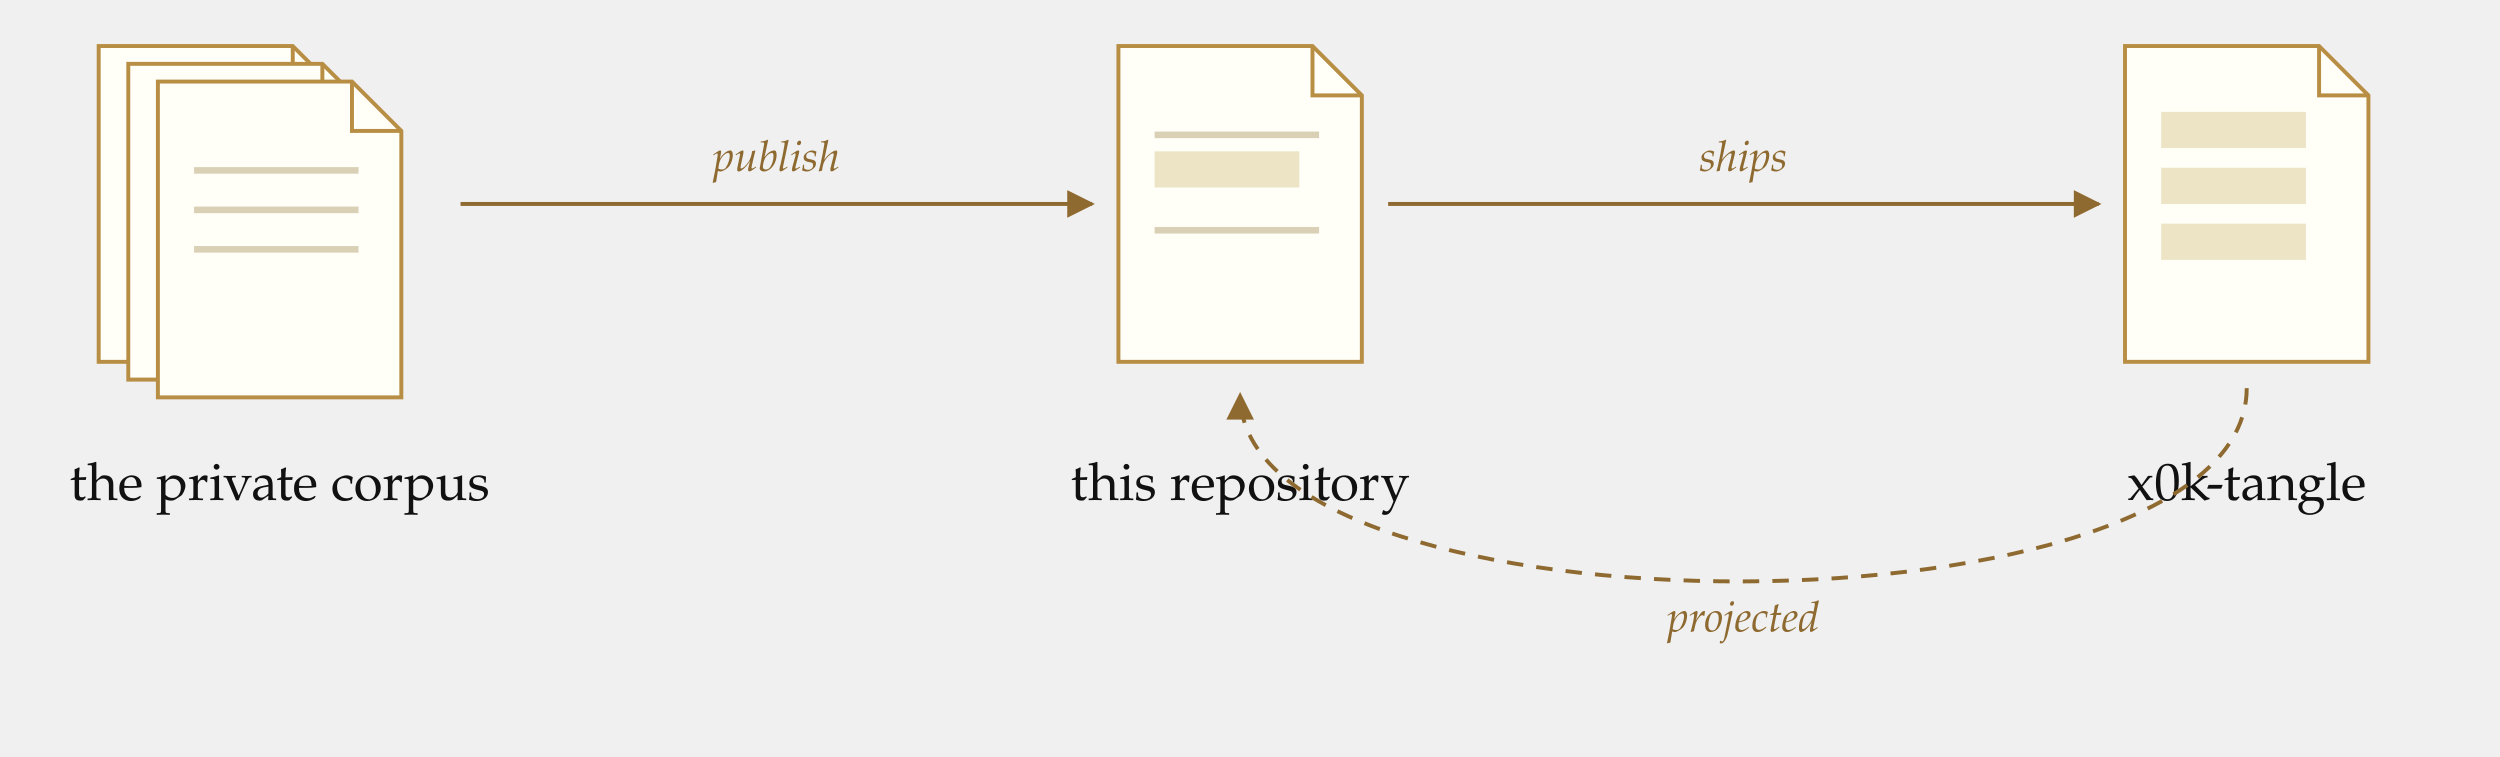
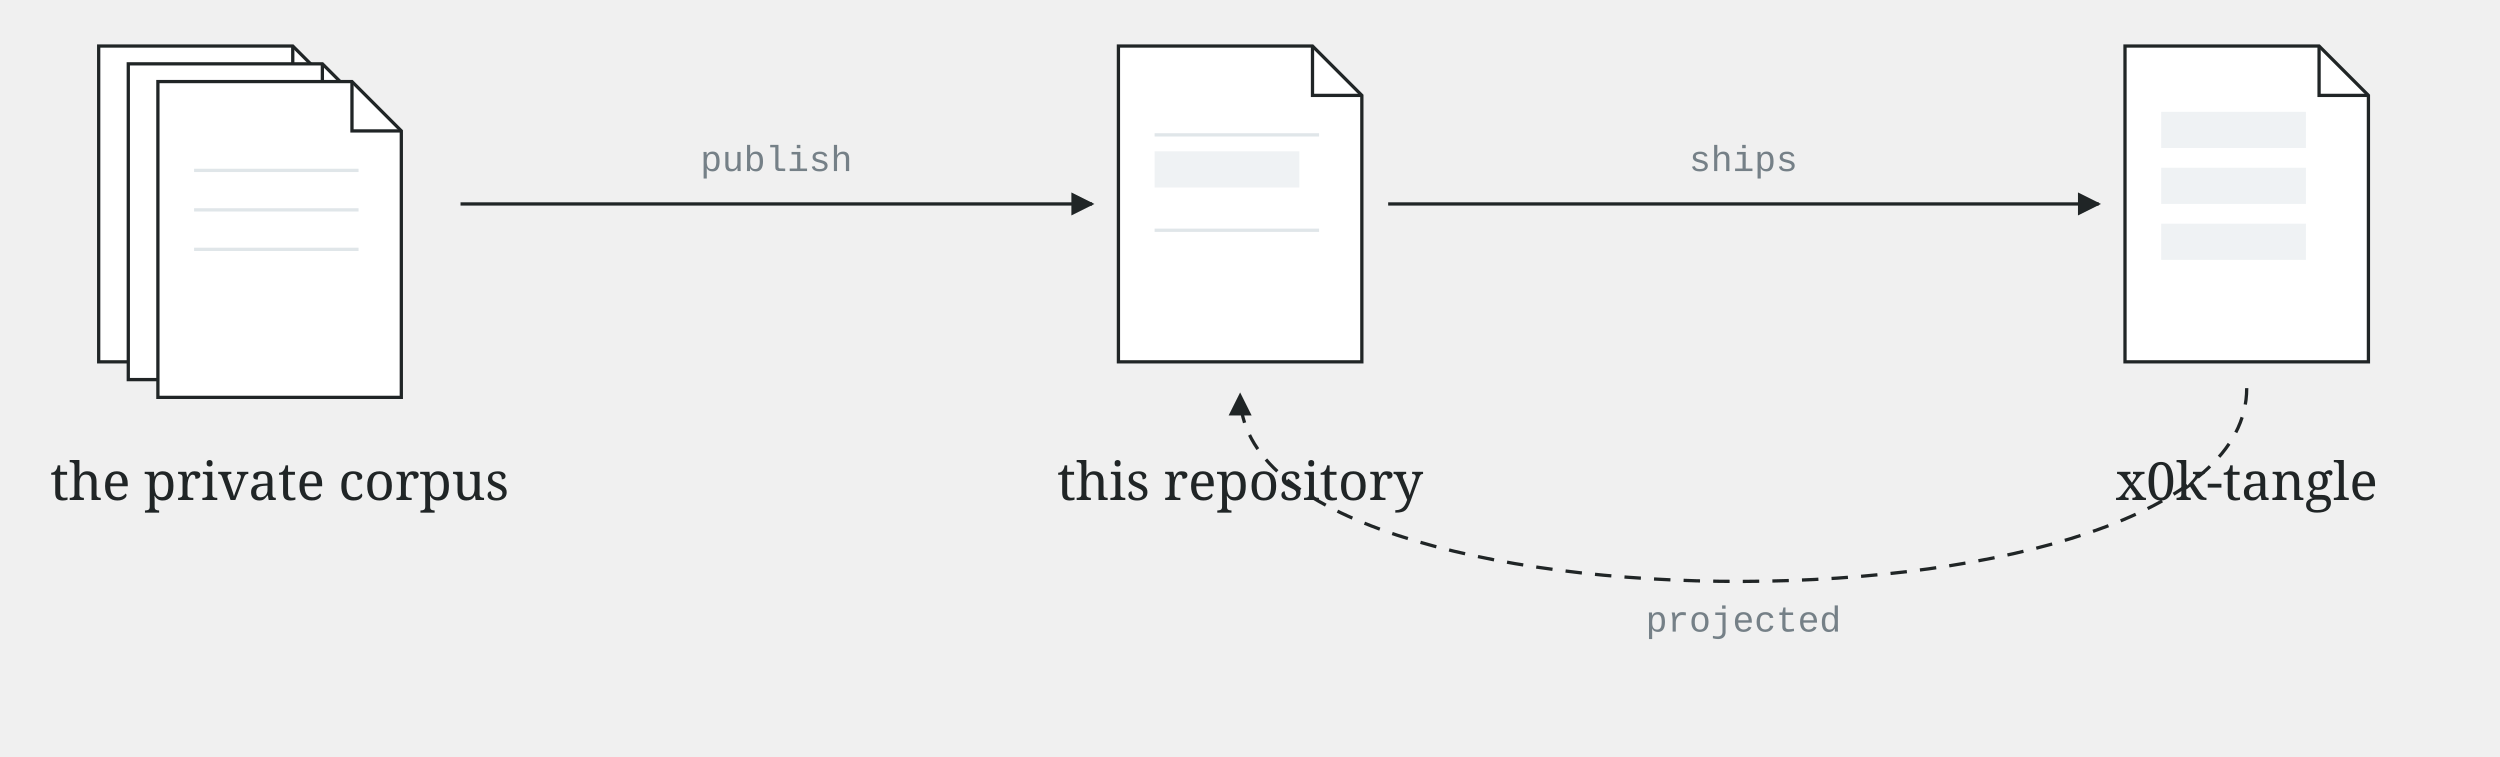
<svg xmlns="http://www.w3.org/2000/svg" viewBox="0 0 760 230" width="760" height="230" role="img" aria-label="the corpus publishes this repository, which ships the tangler that projected it">
  <defs>
    <marker id="a" viewBox="0 0 10 10" refX="9" refY="5" markerWidth="7" markerHeight="7" orient="auto-start-reverse">
-       <path d="M0,0 L10,5 L0,10 z" fill="#8e6a30" />
+       <path d="M0,0 L10,5 L0,10 z" fill="#202526" />
    </marker>
  </defs>
-   <g font-family="Georgia,'Palatino Linotype',Palatino,serif">
-     <path d="M30,14.0 h59 l15,15 v81 h-74 z" fill="#fffff8" stroke="#b88e44" stroke-width="1.2" />
-     <path d="M89,14.0 v15 h15" fill="none" stroke="#b88e44" stroke-width="1.2" />
-     <path d="M39,19.4 h59 l15,15 v81 h-74 z" fill="#fffff8" stroke="#b88e44" stroke-width="1.2" />
-     <path d="M98,19.4 v15 h15" fill="none" stroke="#b88e44" stroke-width="1.2" />
-     <path d="M48,24.8 h59 l15,15 v81 h-74 z" fill="#fffff8" stroke="#b88e44" stroke-width="1.2" />
-     <path d="M107,24.8 v15 h15" fill="none" stroke="#b88e44" stroke-width="1.2" />
-     <line x1="59" y1="51.8" x2="109" y2="51.8" stroke="#d9d0b6" stroke-width="2" />
-     <line x1="59" y1="63.8" x2="109" y2="63.8" stroke="#d9d0b6" stroke-width="2" />
-     <line x1="59" y1="75.8" x2="109" y2="75.8" stroke="#d9d0b6" stroke-width="2" />
-     <text x="85" y="152" text-anchor="middle" font-size="16" fill="#111111">the private corpus</text>
-     <path d="M340,14 h59 l15,15 v81 h-74 z" fill="#fffff8" stroke="#b88e44" stroke-width="1.2" />
-     <path d="M399,14 v15 h15" fill="none" stroke="#b88e44" stroke-width="1.2" />
-     <line x1="351" y1="41" x2="401" y2="41" stroke="#d9d0b6" stroke-width="2" />
-     <rect x="351" y="46" width="44" height="11" fill="#ede4c6" stroke="none" />
-     <line x1="351" y1="70" x2="401" y2="70" stroke="#d9d0b6" stroke-width="2" />
-     <text x="377" y="152" text-anchor="middle" font-size="16" fill="#111111">this repository</text>
-     <path d="M646,14 h59 l15,15 v81 h-74 z" fill="#fffff8" stroke="#b88e44" stroke-width="1.2" />
-     <path d="M705,14 v15 h15" fill="none" stroke="#b88e44" stroke-width="1.2" />
-     <rect x="657" y="34" width="44" height="11" fill="#ede4c6" stroke="none" />
-     <rect x="657" y="51" width="44" height="11" fill="#ede4c6" stroke="none" />
-     <rect x="657" y="68" width="44" height="11" fill="#ede4c6" stroke="none" />
-     <text x="683" y="152" text-anchor="middle" font-size="16" fill="#111111">x0k-tangle</text>
-     <line x1="140" y1="62" x2="332" y2="62" stroke="#8e6a30" stroke-width="1.2" marker-end="url(#a)" />
-     <text x="236" y="52" text-anchor="middle" font-size="13" fill="#8e6a30" font-style="italic">publish</text>
-     <line x1="422" y1="62" x2="638" y2="62" stroke="#8e6a30" stroke-width="1.2" marker-end="url(#a)" />
-     <text x="530" y="52" text-anchor="middle" font-size="13" fill="#8e6a30" font-style="italic">ships</text>
-     <path d="M683,118 C683,196 377,196 377,120" fill="none" stroke="#8e6a30" stroke-width="1.2" stroke-dasharray="5 4" marker-end="url(#a)" />
-     <text x="530" y="192" text-anchor="middle" font-size="13" fill="#8e6a30" font-style="italic">projected</text>
+   <g font-family="Baskervville,Baskerville,'Iowan Old Style','EB Garamond',Georgia,serif">
+     <path d="M30,14.0 h59 l15,15 v81 h-74 z" fill="#ffffff" stroke="#202526" stroke-width="1" />
+     <path d="M89,14.0 v15 h15" fill="none" stroke="#202526" stroke-width="1" />
+     <path d="M39,19.4 h59 l15,15 v81 h-74 z" fill="#ffffff" stroke="#202526" stroke-width="1" />
+     <path d="M98,19.4 v15 h15" fill="none" stroke="#202526" stroke-width="1" />
+     <path d="M48,24.8 h59 l15,15 v81 h-74 z" fill="#ffffff" stroke="#202526" stroke-width="1" />
+     <path d="M107,24.8 v15 h15" fill="none" stroke="#202526" stroke-width="1" />
+     <line x1="59" y1="51.8" x2="109" y2="51.8" stroke="#e0e6e9" stroke-width="1" />
+     <line x1="59" y1="63.8" x2="109" y2="63.8" stroke="#e0e6e9" stroke-width="1" />
+     <line x1="59" y1="75.8" x2="109" y2="75.8" stroke="#e0e6e9" stroke-width="1" />
+     <text x="85" y="152" text-anchor="middle" font-size="16" fill="#202526">the private corpus</text>
+     <path d="M340,14 h59 l15,15 v81 h-74 z" fill="#ffffff" stroke="#202526" stroke-width="1" />
+     <path d="M399,14 v15 h15" fill="none" stroke="#202526" stroke-width="1" />
+     <line x1="351" y1="41" x2="401" y2="41" stroke="#e0e6e9" stroke-width="1" />
+     <rect x="351" y="46" width="44" height="11" fill="#eff2f4" stroke="none" />
+     <line x1="351" y1="70" x2="401" y2="70" stroke="#e0e6e9" stroke-width="1" />
+     <text x="377" y="152" text-anchor="middle" font-size="16" fill="#202526">this repository</text>
+     <path d="M646,14 h59 l15,15 v81 h-74 z" fill="#ffffff" stroke="#202526" stroke-width="1" />
+     <path d="M705,14 v15 h15" fill="none" stroke="#202526" stroke-width="1" />
+     <rect x="657" y="34" width="44" height="11" fill="#eff2f4" stroke="none" />
+     <rect x="657" y="51" width="44" height="11" fill="#eff2f4" stroke="none" />
+     <rect x="657" y="68" width="44" height="11" fill="#eff2f4" stroke="none" />
+     <text x="683" y="152" text-anchor="middle" font-size="16" fill="#202526">x0k-tangle</text>
+     <line x1="140" y1="62" x2="332" y2="62" stroke="#202526" stroke-width="1" marker-end="url(#a)" />
+     <text x="236" y="52" text-anchor="middle" font-size="11" fill="#758087" font-family="'IBM Plex Mono','SFMono-Regular',Consolas,'Liberation Mono',monospace">publish</text>
+     <line x1="422" y1="62" x2="638" y2="62" stroke="#202526" stroke-width="1" marker-end="url(#a)" />
+     <text x="530" y="52" text-anchor="middle" font-size="11" fill="#758087" font-family="'IBM Plex Mono','SFMono-Regular',Consolas,'Liberation Mono',monospace">ships</text>
+     <path d="M683,118 C683,196 377,196 377,120" fill="none" stroke="#202526" stroke-width="1" stroke-dasharray="5 4" marker-end="url(#a)" />
+     <text x="530" y="192" text-anchor="middle" font-size="11" fill="#758087" font-family="'IBM Plex Mono','SFMono-Regular',Consolas,'Liberation Mono',monospace">projected</text>
  </g>
</svg>
